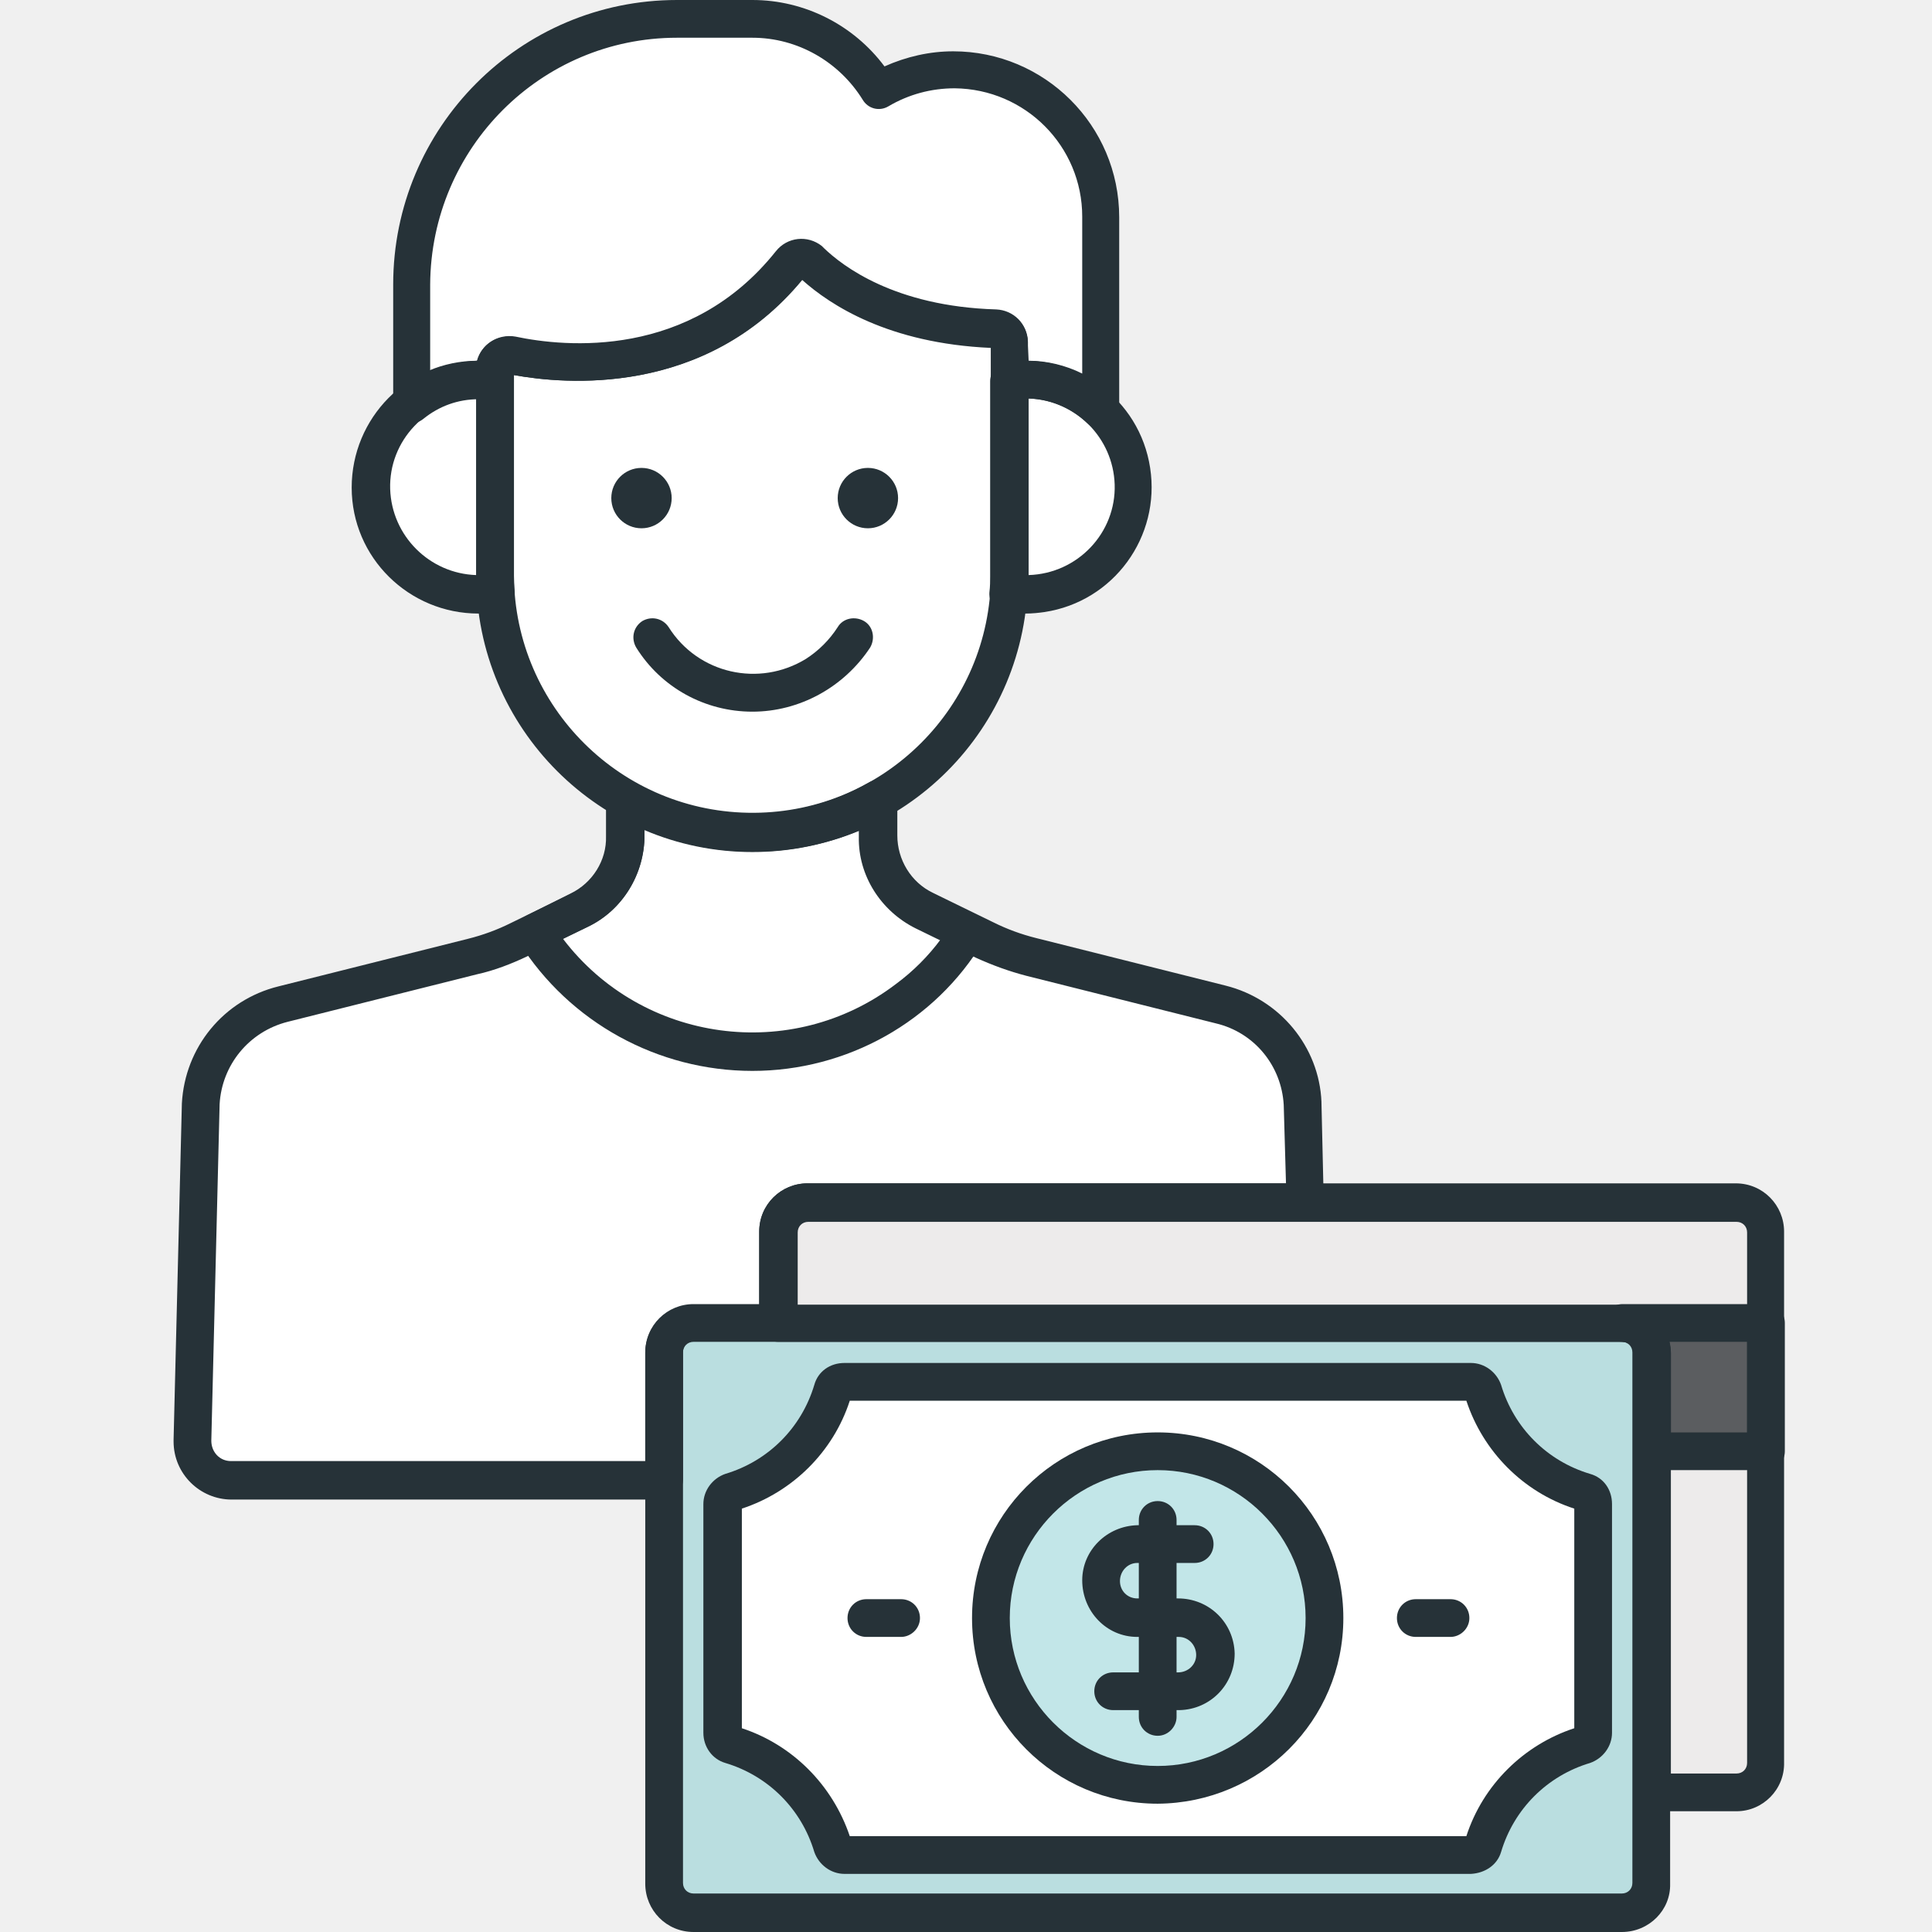
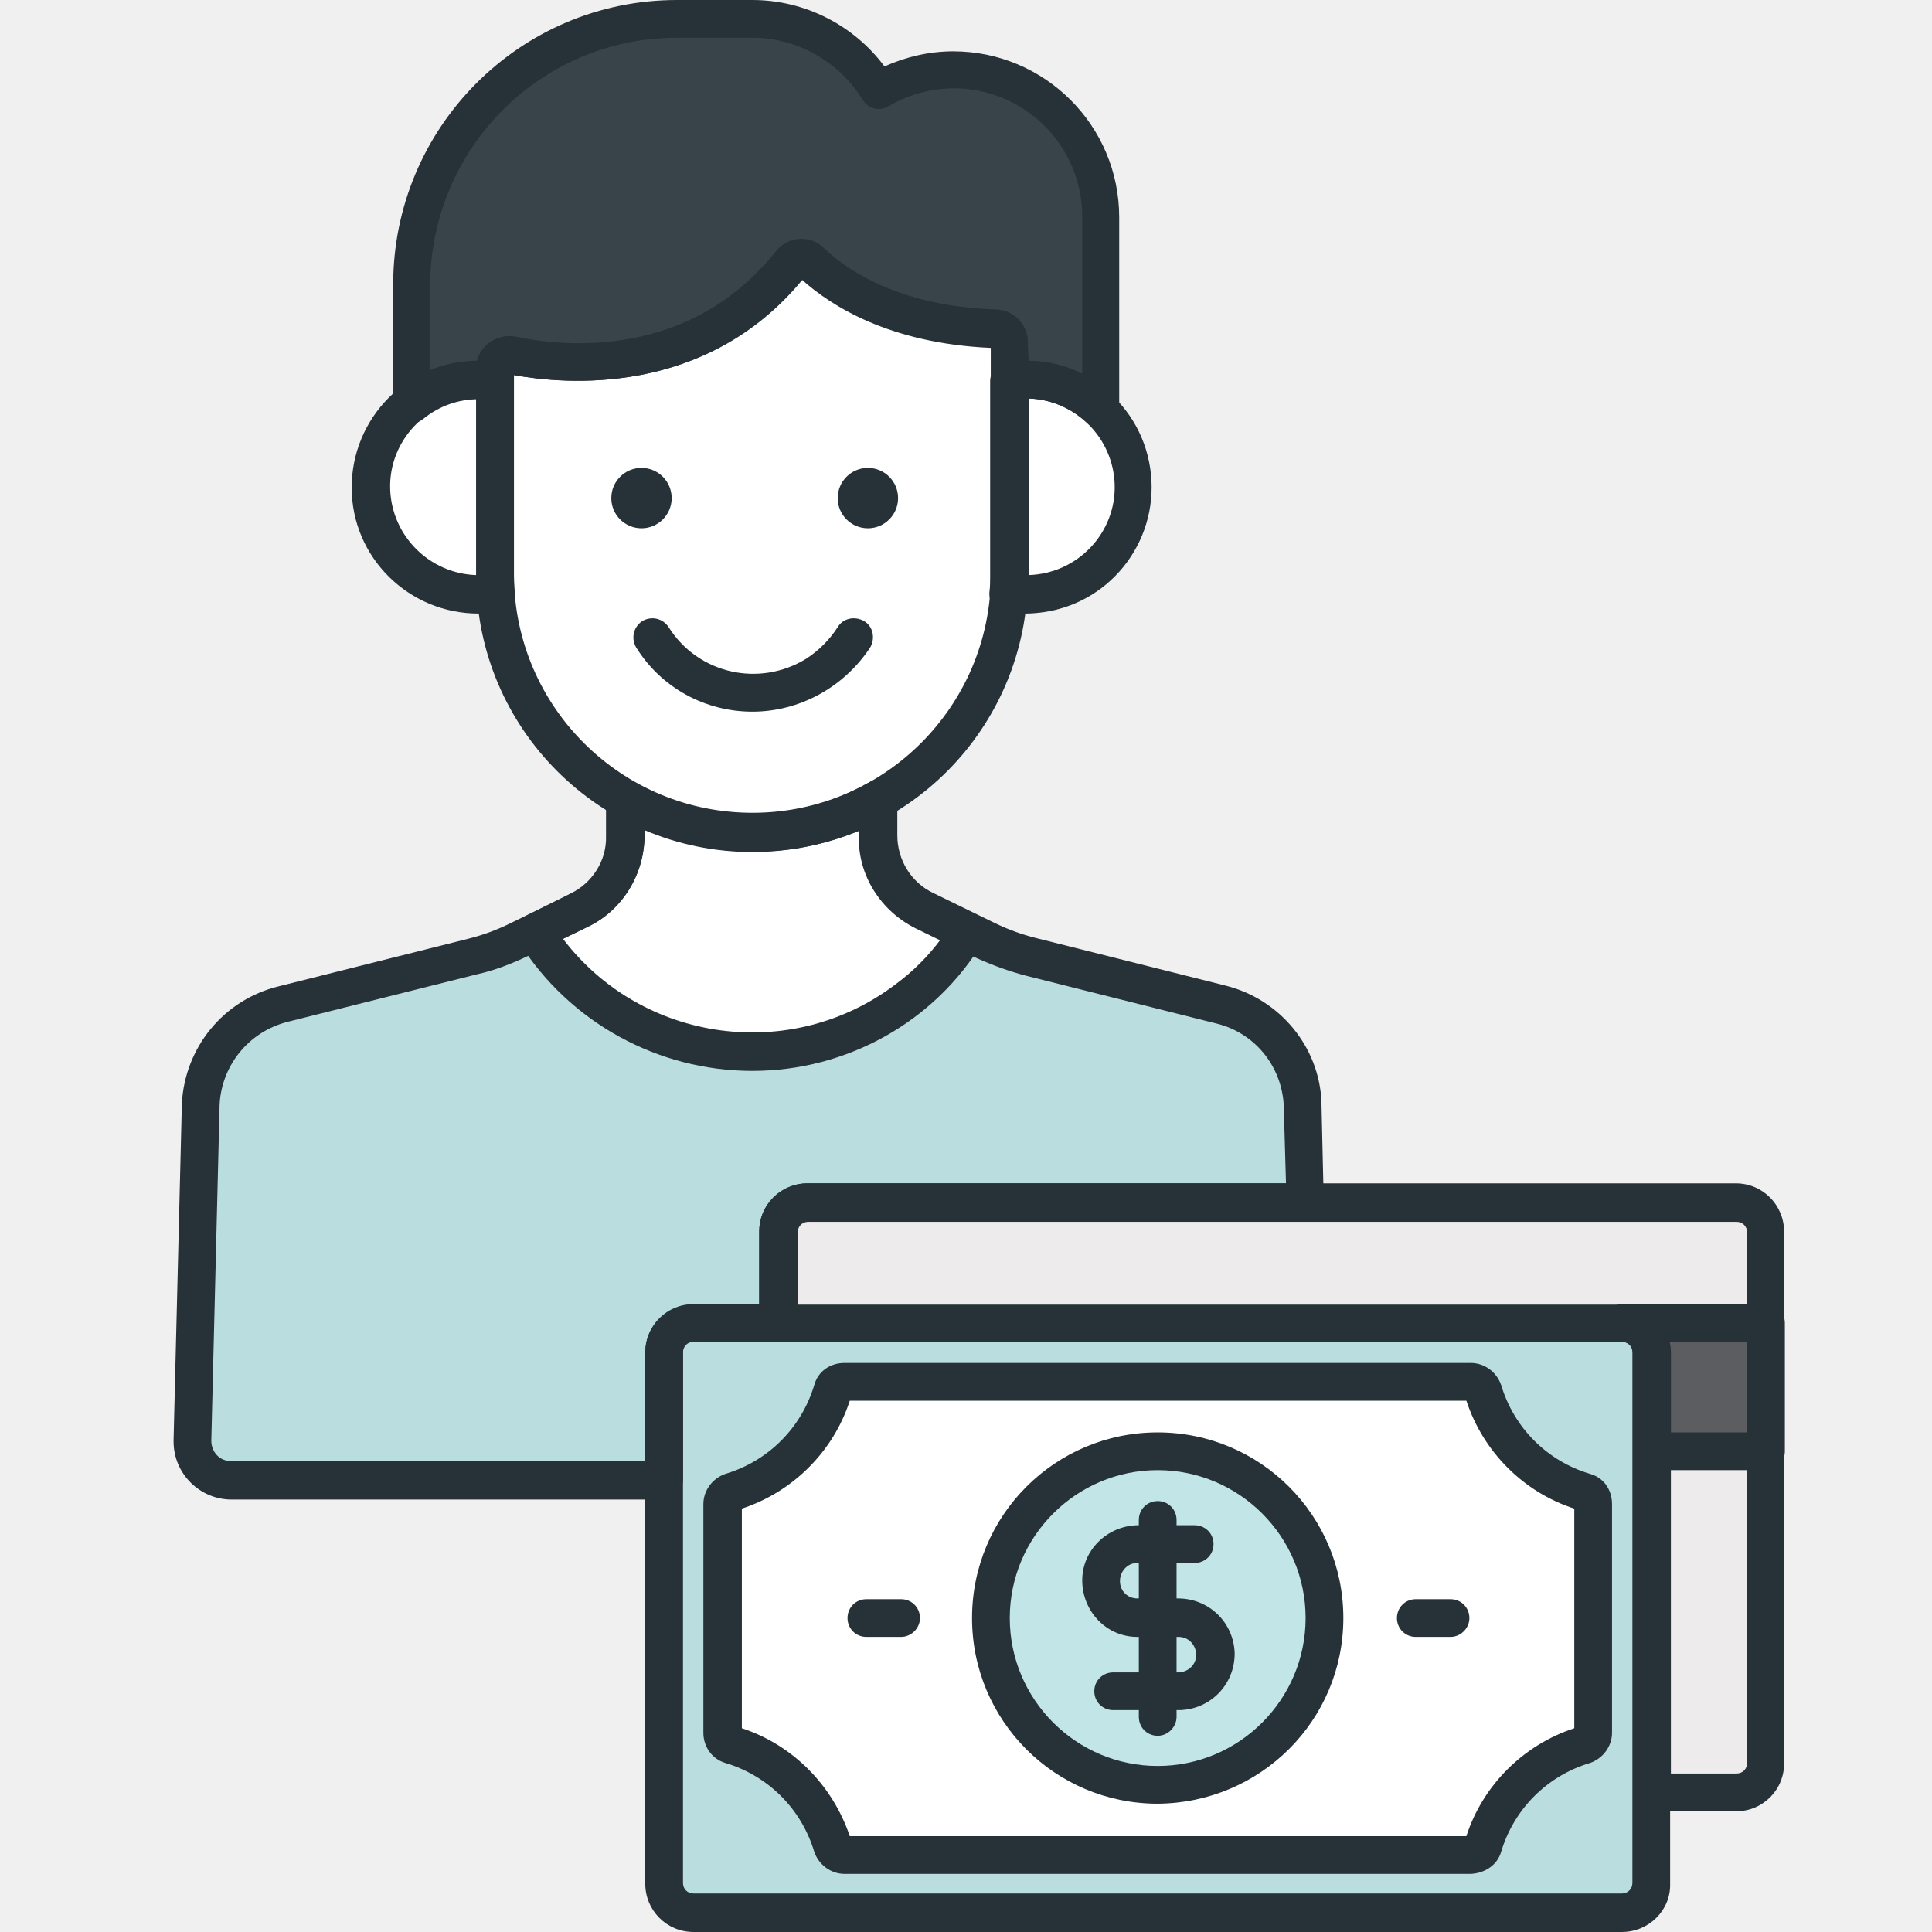
<svg xmlns="http://www.w3.org/2000/svg" width="64" height="64" viewBox="0 0 64 64" fill="none">
  <path d="M53.725 43.825H22.975C22.425 43.825 22 44.275 22 44.8V62.375C22 62.925 22.45 63.35 22.975 63.35H53.725C54.275 63.35 54.7 62.9 54.7 62.375V44.8C54.725 44.275 54.275 43.825 53.725 43.825Z" fill="#7FCBCE" fill-opacity="0.47" />
  <path d="M57.525 39.825H26.775C26.225 39.825 25.8 40.275 25.8 40.8V43.825H53.75C54.3 43.825 54.725 44.275 54.725 44.8V59.375H57.525C58.075 59.375 58.5 58.925 58.5 58.4V40.825C58.5 40.25 58.05 39.825 57.525 39.825Z" fill="#EDEBEB" />
  <path d="M58.5 48.075V43.825H53.725C54.275 43.825 54.7 44.275 54.7 44.8V48.075H58.5Z" fill="#5B5D60" />
  <path d="M52.5 49.425C50.875 48.925 49.625 47.675 49.125 46.05C49.075 45.875 48.925 45.75 48.725 45.75H27.975C27.8 45.75 27.625 45.875 27.575 46.05C27.075 47.675 25.825 48.925 24.2 49.425C24.025 49.475 23.9 49.625 23.9 49.825V57.4C23.9 57.575 24.025 57.75 24.2 57.8C25.825 58.3 27.075 59.55 27.575 61.175C27.625 61.35 27.775 61.475 27.975 61.475H48.725C48.9 61.475 49.075 61.35 49.125 61.175C49.625 59.55 50.875 58.3 52.5 57.8C52.675 57.75 52.8 57.6 52.8 57.4V49.825C52.775 49.625 52.675 49.475 52.5 49.425Z" fill="white" />
  <path d="M33.975 12.575C33.8 12.575 33.6 12.6 33.425 12.625V19.075C33.425 19.275 33.425 19.45 33.4 19.65C35.35 19.975 37.175 18.65 37.475 16.7C37.775 14.75 36.475 12.925 34.525 12.625C34.375 12.6 34.175 12.575 33.975 12.575Z" fill="white" />
  <path d="M16.4 19.075V12.625C14.45 12.3 12.625 13.625 12.325 15.575C12.025 17.525 13.325 19.35 15.275 19.65C15.65 19.725 16.05 19.7 16.45 19.65C16.4 19.45 16.4 19.275 16.4 19.075Z" fill="white" />
  <path d="M26.2 8.725C23.075 12.65 18.5 12.1 16.95 11.775C16.7 11.725 16.475 11.875 16.4 12.125C16.4 12.15 16.4 12.175 16.4 12.225V19.075C16.425 23.775 20.225 27.575 24.925 27.6C29.625 27.575 33.425 23.775 33.45 19.075V11.475C33.45 11.425 33.45 11.375 33.45 11.35C33.45 11.1 33.25 10.9 33 10.9C29.45 10.8 27.6 9.4 26.875 8.7C26.7 8.525 26.4 8.525 26.225 8.7L26.2 8.725Z" fill="white" />
-   <path d="M15.85 12.575C16.025 12.575 16.225 12.6 16.4 12.625V12.225C16.4 11.975 16.6 11.775 16.85 11.775C16.875 11.775 16.9 11.775 16.95 11.775C18.5 12.1 23.075 12.65 26.2 8.725C26.35 8.525 26.65 8.5 26.85 8.65C26.875 8.65 26.875 8.675 26.9 8.675C27.625 9.375 29.475 10.775 33.025 10.875C33.275 10.875 33.45 11.075 33.475 11.325C33.475 11.375 33.475 11.425 33.475 11.45V12.6C34.575 12.425 35.7 12.775 36.5 13.55V7.175C36.5 4.5 34.325 2.325 31.625 2.3C30.75 2.3 29.9 2.55 29.15 3C28.275 1.525 26.7 0.625 24.975 0.625H22.475C17.575 0.65 13.65 4.575 13.625 9.425V13.375C14.25 12.85 15.05 12.575 15.85 12.575Z" fill="white" />
+   <path d="M15.85 12.575C16.025 12.575 16.225 12.6 16.4 12.625V12.225C16.4 11.975 16.6 11.775 16.85 11.775C16.875 11.775 16.9 11.775 16.95 11.775C18.5 12.1 23.075 12.65 26.2 8.725C26.35 8.525 26.65 8.5 26.85 8.65C26.875 8.65 26.875 8.675 26.9 8.675C27.625 9.375 29.475 10.775 33.025 10.875C33.275 10.875 33.45 11.075 33.475 11.325C33.475 11.375 33.475 11.425 33.475 11.45V12.6C34.575 12.425 35.7 12.775 36.5 13.55V7.175C36.5 4.5 34.325 2.325 31.625 2.3C30.75 2.3 29.9 2.55 29.15 3C28.275 1.525 26.7 0.625 24.975 0.625H22.475C17.575 0.65 13.65 4.575 13.625 9.425V13.375C14.25 12.85 15.05 12.575 15.85 12.575Z" fill="#384449" />
  <path d="M38.35 59.125C41.402 59.125 43.875 56.651 43.875 53.6C43.875 50.549 41.402 48.075 38.35 48.075C35.299 48.075 32.825 50.549 32.825 53.6C32.825 56.651 35.299 59.125 38.35 59.125Z" fill="#7FCBCE" fill-opacity="0.47" />
-   <path d="M43.175 36.575C43.075 35 41.975 33.675 40.45 33.275L34.175 31.7C33.65 31.575 33.125 31.375 32.625 31.125L30.625 30.15C29.675 29.675 29.1 28.725 29.1 27.675V26.475C27.825 27.2 26.375 27.6 24.9 27.6C23.425 27.6 21.975 27.225 20.7 26.475V27.7C20.7 28.75 20.1 29.7 19.175 30.175L17.175 31.15C16.675 31.4 16.175 31.575 15.625 31.725L9.35 33.3C7.825 33.675 6.725 35.025 6.625 36.6L6.35 47.75C6.325 48.475 6.9 49.05 7.6 49.075H7.625H22V44.85C22 44.3 22.45 43.875 22.975 43.875H25.775V40.85C25.775 40.3 26.225 39.875 26.75 39.875H43.25L43.175 36.575Z" fill="white" />
+   <path d="M43.175 36.575C43.075 35 41.975 33.675 40.45 33.275L34.175 31.7C33.65 31.575 33.125 31.375 32.625 31.125L30.625 30.15C29.675 29.675 29.1 28.725 29.1 27.675V26.475C27.825 27.2 26.375 27.6 24.9 27.6C23.425 27.6 21.975 27.225 20.7 26.475V27.7C20.7 28.75 20.1 29.7 19.175 30.175L17.175 31.15C16.675 31.4 16.175 31.575 15.625 31.725L9.35 33.3C7.825 33.675 6.725 35.025 6.625 36.6L6.35 47.75C6.325 48.475 6.9 49.05 7.6 49.075H7.625H22V44.85C22 44.3 22.45 43.875 22.975 43.875H25.775V40.85C25.775 40.3 26.225 39.875 26.75 39.875H43.25L43.175 36.575Z" fill="#7FCBCE" fill-opacity="0.47" />
  <path d="M32.1 30.875L30.65 30.15C29.7 29.675 29.125 28.725 29.125 27.675V26.475C27.85 27.2 26.4 27.6 24.925 27.6C23.45 27.6 22 27.225 20.725 26.475V27.7C20.725 28.75 20.125 29.7 19.2 30.175L17.75 30.9C19.3 33.375 22.025 34.875 24.95 34.875C27.85 34.85 30.55 33.35 32.1 30.875Z" fill="white" />
  <path d="M24.925 23.575C23.35 23.575 21.9 22.775 21.075 21.45C20.9 21.15 20.975 20.775 21.275 20.575C21.575 20.4 21.95 20.475 22.15 20.775C23.125 22.325 25.15 22.775 26.7 21.825C27.125 21.55 27.475 21.2 27.75 20.775C27.925 20.475 28.325 20.4 28.625 20.575C28.925 20.75 29 21.15 28.825 21.45C27.95 22.775 26.475 23.575 24.925 23.575Z" fill="#263238" />
  <path d="M21.25 17.5C21.802 17.5 22.25 17.052 22.25 16.5C22.25 15.948 21.802 15.5 21.25 15.5C20.698 15.5 20.25 15.948 20.25 16.5C20.25 17.052 20.698 17.5 21.25 17.5Z" fill="#263238" />
  <path d="M28.75 17.5C29.302 17.5 29.75 17.052 29.75 16.5C29.75 15.948 29.302 15.5 28.75 15.5C28.198 15.5 27.75 15.948 27.75 16.5C27.75 17.052 28.198 17.5 28.75 17.5Z" fill="#263238" />
  <path d="M39.025 56.65H36.875C36.525 56.65 36.25 56.375 36.25 56.025C36.25 55.675 36.525 55.4 36.875 55.4H39.025C39.35 55.4 39.625 55.15 39.625 54.825C39.625 54.5 39.375 54.225 39.05 54.225H39.025H37.675C36.65 54.225 35.85 53.375 35.85 52.35C35.85 51.35 36.675 50.55 37.675 50.525H39.575C39.925 50.525 40.2 50.8 40.2 51.15C40.2 51.5 39.925 51.775 39.575 51.775H37.675C37.35 51.775 37.1 52.05 37.1 52.375C37.1 52.7 37.35 52.95 37.675 52.95H39.025C40.05 52.95 40.875 53.75 40.9 54.775C40.9 55.8 40.1 56.625 39.075 56.65C39.05 56.65 39.05 56.65 39.025 56.65Z" fill="#263238" />
  <path d="M38.35 57.5C38 57.5 37.725 57.225 37.725 56.875V50.35C37.725 50 38 49.725 38.35 49.725C38.7 49.725 38.975 50 38.975 50.35V56.875C38.975 57.2 38.7 57.5 38.35 57.5Z" fill="#263238" />
  <path d="M53.725 64H22.975C22.075 64 21.375 63.275 21.375 62.4V44.825C21.375 43.925 22.1 43.225 22.975 43.225H53.725C54.625 43.225 55.325 43.95 55.325 44.825V62.4C55.35 63.275 54.625 64 53.725 64ZM22.975 44.45C22.775 44.45 22.625 44.6 22.625 44.8V62.375C22.625 62.575 22.775 62.725 22.975 62.725H53.725C53.925 62.725 54.075 62.575 54.075 62.375V44.8C54.075 44.6 53.925 44.45 53.725 44.45H22.975Z" fill="#263238" />
  <path d="M57.525 60H54.725C54.375 60 54.1 59.725 54.1 59.375V44.8C54.1 44.6 53.95 44.45 53.75 44.45H25.775C25.425 44.45 25.15 44.175 25.15 43.825V40.8C25.15 39.9 25.875 39.2 26.75 39.2H57.5C58.4 39.2 59.1 39.925 59.1 40.8V58.375C59.125 59.275 58.4 60 57.525 60ZM55.35 58.75H57.525C57.725 58.75 57.875 58.6 57.875 58.4V40.825C57.875 40.625 57.725 40.475 57.525 40.475H26.775C26.575 40.475 26.425 40.625 26.425 40.825V43.225H53.75C54.65 43.225 55.35 43.95 55.35 44.825V58.75Z" fill="#263238" />
  <path d="M58.5 48.7H54.725C54.375 48.7 54.1 48.425 54.1 48.075V44.8C54.1 44.6 53.95 44.45 53.75 44.45C53.4 44.45 53.125 44.175 53.125 43.825C53.125 43.475 53.4 43.2 53.75 43.2H58.5C58.85 43.2 59.125 43.475 59.125 43.825V48.075C59.125 48.425 58.85 48.7 58.5 48.7ZM55.35 47.45H57.875V44.45H55.3C55.325 44.575 55.35 44.7 55.35 44.8V47.45Z" fill="#263238" />
  <path d="M29.85 54.225H28.7C28.35 54.225 28.075 53.95 28.075 53.6C28.075 53.25 28.35 52.975 28.7 52.975H29.85C30.2 52.975 30.475 53.25 30.475 53.6C30.475 53.95 30.175 54.225 29.85 54.225Z" fill="#263238" />
  <path d="M48.05 54.225H46.9C46.55 54.225 46.275 53.95 46.275 53.6C46.275 53.25 46.55 52.975 46.9 52.975H48.05C48.4 52.975 48.675 53.25 48.675 53.6C48.675 53.95 48.375 54.225 48.05 54.225Z" fill="#263238" />
  <path d="M48.725 62.075H27.975C27.525 62.075 27.125 61.775 26.975 61.35C26.55 59.925 25.45 58.825 24.025 58.4C23.6 58.275 23.3 57.875 23.3 57.4V49.825C23.3 49.375 23.6 48.975 24.025 48.825C25.45 48.4 26.55 47.3 26.975 45.875C27.1 45.425 27.5 45.15 27.975 45.15H48.725C49.175 45.15 49.575 45.45 49.725 45.875C50.15 47.3 51.25 48.4 52.675 48.825C53.125 48.95 53.4 49.35 53.4 49.825V57.4C53.4 57.85 53.1 58.25 52.675 58.4C51.25 58.825 50.15 59.925 49.725 61.35C49.6 61.775 49.2 62.05 48.725 62.075ZM28.15 60.825H48.575C49.125 59.125 50.475 57.8 52.15 57.25V49.975C50.45 49.425 49.125 48.075 48.575 46.4H28.15C27.6 48.1 26.25 49.425 24.575 49.975V57.25C26.25 57.8 27.575 59.125 28.15 60.825Z" fill="#263238" />
  <path d="M33.975 20.325C33.75 20.325 33.525 20.3 33.3 20.275C32.975 20.225 32.75 19.95 32.775 19.625C32.8 19.425 32.8 19.25 32.8 19.1V12.625C32.8 12.325 33.025 12.05 33.325 12C35.6 11.65 37.75 13.2 38.1 15.5C38.45 17.775 36.9 19.925 34.6 20.275C34.425 20.3 34.2 20.325 33.975 20.325ZM34.075 13.2V19.05C35.7 19 36.975 17.65 36.925 16.05C36.875 14.5 35.625 13.25 34.075 13.2Z" fill="#263238" />
  <path d="M15.85 20.325C13.55 20.325 11.65 18.475 11.65 16.15C11.65 13.85 13.5 11.95 15.825 11.95C16.05 11.95 16.275 11.975 16.5 12C16.8 12.05 17.025 12.3 17.025 12.625V19.075C17.025 19.225 17.025 19.4 17.05 19.6C17.075 19.925 16.85 20.2 16.525 20.25C16.3 20.3 16.075 20.325 15.85 20.325ZM15.775 13.2C14.15 13.25 12.875 14.6 12.925 16.2C12.975 17.75 14.225 19 15.775 19.05V13.2Z" fill="#263238" />
  <path d="M24.925 28.225C19.875 28.225 15.775 24.125 15.775 19.075V12.225C15.775 11.625 16.25 11.15 16.85 11.15C16.925 11.15 17 11.15 17.075 11.175C18.725 11.525 22.85 11.925 25.7 8.35C26.075 7.875 26.75 7.8 27.225 8.175C27.25 8.2 27.275 8.225 27.3 8.25C27.9 8.825 29.625 10.175 33 10.275C33.575 10.3 34.025 10.75 34.05 11.325C34.05 11.375 34.05 11.425 34.05 11.475V19.075C34.05 24.125 29.975 28.225 24.925 28.225ZM17.025 12.425V19.075C17.05 23.425 20.6 26.95 24.975 26.925C29.3 26.9 32.8 23.4 32.825 19.075V11.525C29.425 11.375 27.5 10.1 26.575 9.275C23.35 13.175 18.675 12.725 17.025 12.425Z" fill="#263238" />
  <path d="M36.45 14.2C36.3 14.2 36.125 14.125 36.025 14.025C35.475 13.5 34.75 13.2 34 13.2C33.85 13.2 33.7 13.225 33.55 13.225C33.2 13.275 32.9 13.05 32.825 12.7C32.825 12.675 32.825 12.625 32.825 12.6V11.5C29.425 11.35 27.5 10.075 26.575 9.25C23.35 13.175 18.675 12.725 17.025 12.425V12.625C17.025 12.975 16.75 13.25 16.4 13.25C16.375 13.25 16.325 13.25 16.3 13.25C16.15 13.225 16 13.225 15.85 13.225C15.175 13.225 14.55 13.45 14.025 13.875C13.75 14.1 13.35 14.05 13.15 13.775C13.05 13.675 13.025 13.525 13.025 13.375V9.425C13.025 4.225 17.225 0 22.425 0H24.925C26.65 0 28.275 0.825 29.3 2.2C30.025 1.875 30.8 1.7 31.575 1.7C34.6 1.7 37.075 4.15 37.075 7.2V13.6C37.075 13.925 36.8 14.2 36.45 14.2ZM34.075 11.95C34.675 11.95 35.3 12.1 35.85 12.375V7.175C35.85 4.85 33.975 2.95 31.625 2.925C30.85 2.925 30.1 3.125 29.425 3.525C29.125 3.7 28.75 3.6 28.575 3.3C27.8 2.05 26.425 1.25 24.925 1.25H22.425C17.925 1.25 14.275 4.9 14.25 9.425V12.275C14.75 12.075 15.275 11.975 15.8 11.95C15.95 11.4 16.5 11.05 17.075 11.15C18.725 11.5 22.85 11.9 25.7 8.325C26.075 7.85 26.75 7.775 27.225 8.15C27.25 8.175 27.275 8.2 27.3 8.225C27.9 8.8 29.625 10.15 33 10.25C33.575 10.275 34.025 10.725 34.05 11.3C34.05 11.35 34.05 11.4 34.05 11.45L34.075 11.95Z" fill="#263238" />
  <path d="M38.35 59.75C34.95 59.75 32.2 57 32.2 53.6C32.2 50.2 34.95 47.45 38.35 47.45C41.75 47.45 44.5 50.2 44.5 53.6C44.5 57 41.75 59.725 38.35 59.75ZM38.35 48.7C35.65 48.7 33.45 50.9 33.45 53.6C33.45 56.3 35.65 58.5 38.35 58.5C41.05 58.5 43.25 56.3 43.25 53.6C43.25 50.9 41.05 48.7 38.35 48.7Z" fill="#263238" />
  <path d="M22 49.675H7.675C6.625 49.675 5.75 48.825 5.75 47.75C5.75 47.725 5.75 47.725 5.75 47.7L6.025 36.55C6.125 34.7 7.4 33.125 9.225 32.675L15.5 31.1C16 30.975 16.475 30.8 16.925 30.575L18.925 29.6C19.65 29.25 20.125 28.5 20.1 27.7V26.475C20.1 26.125 20.375 25.85 20.725 25.85C20.825 25.85 20.95 25.875 21.025 25.925C23.425 27.3 26.4 27.3 28.8 25.925C29.1 25.75 29.475 25.85 29.65 26.15C29.7 26.25 29.725 26.35 29.725 26.45V27.675C29.725 28.475 30.175 29.225 30.9 29.575L32.9 30.55C33.35 30.775 33.825 30.95 34.325 31.075L40.6 32.65C42.4 33.1 43.7 34.675 43.775 36.5V36.525L43.85 39.775C43.85 40.125 43.575 40.4 43.25 40.425C43.25 40.425 43.25 40.425 43.225 40.425H26.725C26.525 40.425 26.375 40.575 26.375 40.775V43.8C26.375 44.15 26.1 44.425 25.75 44.425H22.975C22.775 44.425 22.625 44.575 22.625 44.775V49C22.625 49.375 22.35 49.675 22 49.675ZM21.35 27.475V27.675C21.35 28.95 20.625 30.15 19.475 30.7L17.475 31.675C16.95 31.925 16.375 32.15 15.8 32.275L9.525 33.85C8.25 34.175 7.35 35.275 7.275 36.575L7 47.725C7 48.1 7.275 48.4 7.65 48.4C7.65 48.4 7.65 48.4 7.675 48.4H21.375V44.8C21.375 43.9 22.1 43.2 22.975 43.2H25.15V40.8C25.15 39.9 25.875 39.2 26.75 39.2H42.6L42.525 36.6C42.45 35.3 41.55 34.2 40.275 33.9L34 32.325C33.425 32.175 32.875 31.975 32.325 31.725L30.325 30.75C29.175 30.175 28.425 29 28.45 27.725V27.525C26.2 28.45 23.625 28.45 21.35 27.475Z" fill="#263238" />
  <path d="M24.925 35.475C21.8 35.475 18.875 33.875 17.2 31.225C17.025 30.925 17.1 30.55 17.4 30.35C17.425 30.35 17.45 30.325 17.45 30.325L18.9 29.6C19.625 29.25 20.1 28.5 20.075 27.7V26.475C20.075 26.125 20.35 25.85 20.7 25.85C20.8 25.85 20.925 25.875 21 25.925C23.4 27.3 26.375 27.3 28.775 25.925C29.075 25.75 29.45 25.85 29.625 26.15C29.675 26.25 29.7 26.35 29.7 26.45V27.675C29.7 28.475 30.15 29.225 30.875 29.575L32.325 30.3C32.625 30.45 32.75 30.825 32.6 31.125C32.6 31.15 32.575 31.175 32.575 31.175C30.975 33.85 28.05 35.475 24.925 35.475ZM18.65 31.1C21.275 34.55 26.225 35.225 29.675 32.6C30.25 32.175 30.75 31.675 31.175 31.1L30.375 30.7C29.225 30.125 28.475 28.95 28.5 27.675V27.475C26.225 28.45 23.625 28.45 21.35 27.475V27.675C21.35 28.95 20.625 30.15 19.475 30.7L18.65 31.1Z" fill="#263238" />
</svg>
